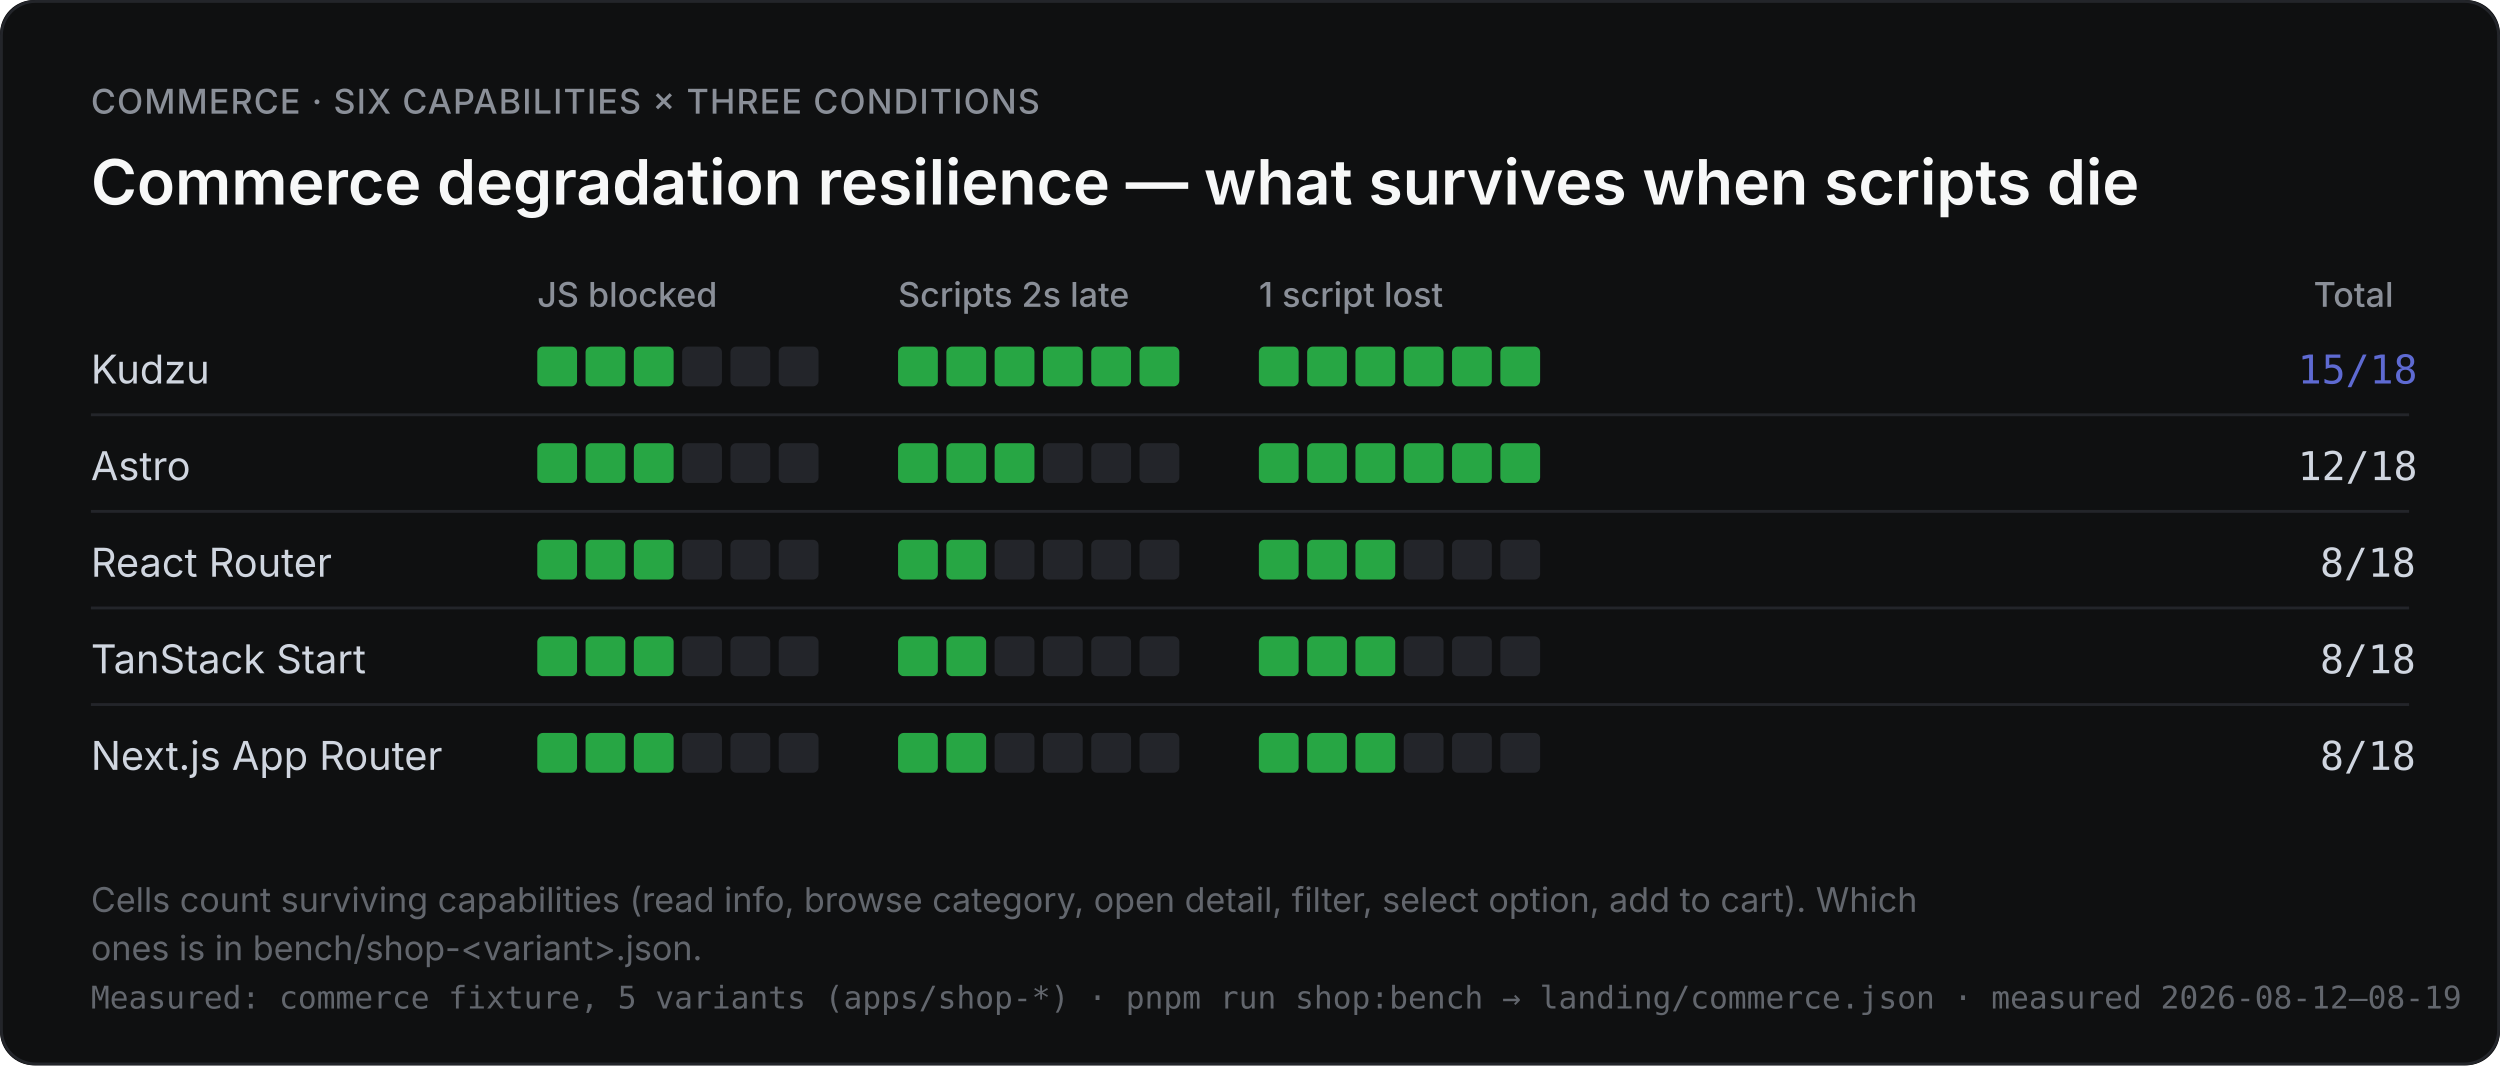
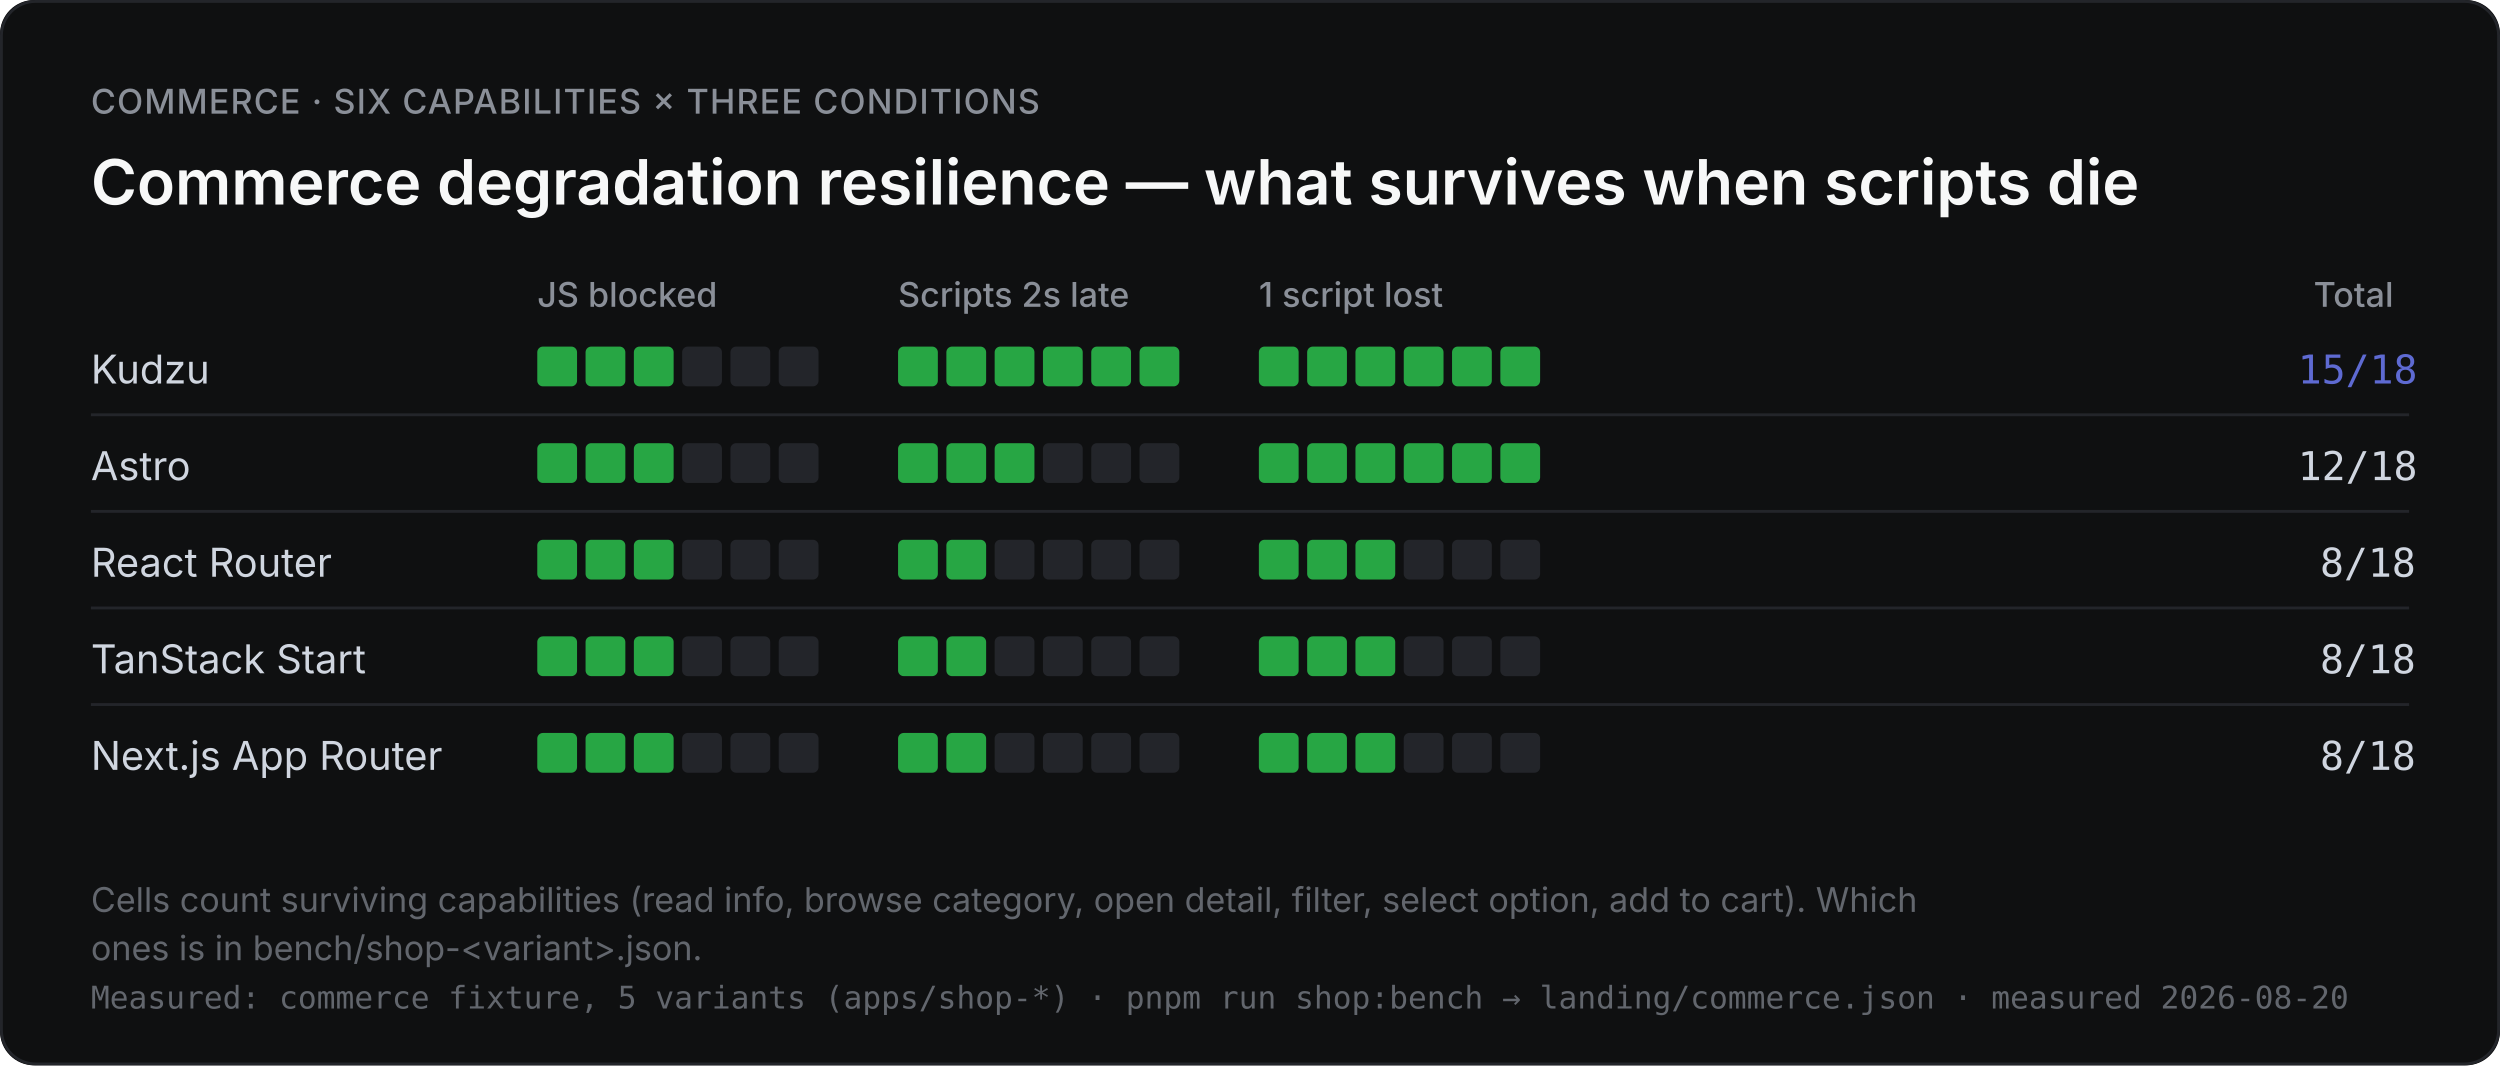
<svg xmlns="http://www.w3.org/2000/svg" width="880" height="375" viewBox="0 0 880 375" role="img" aria-label="Commerce degradation resilience — what survives when scripts die">
  <rect x="0" y="0" width="880" height="375" rx="12" fill="#010102" />
  <rect x="0.5" y="0.5" width="879" height="374" rx="12" fill="#0f1011" stroke="#23252a" stroke-width="1" />
  <text x="32" y="40" font-family="-apple-system, BlinkMacSystemFont, 'SF Pro Display', 'Segoe UI', Inter, Roboto, sans-serif" font-size="12" font-weight="500" fill="#8a8f98" letter-spacing="0.4">COMMERCE · SIX CAPABILITIES × THREE CONDITIONS</text>
  <text x="32" y="72" font-family="-apple-system, BlinkMacSystemFont, 'SF Pro Display', 'Segoe UI', Inter, Roboto, sans-serif" font-size="22" font-weight="600" fill="#f7f8f8">Commerce degradation resilience — what survives when scripts die</text>
  <text x="189.12" y="108" font-family="-apple-system, BlinkMacSystemFont, 'SF Pro Display', 'Segoe UI', Inter, Roboto, sans-serif" font-size="12" font-weight="500" fill="#8a8f98">JS blocked</text>
  <text x="316.12" y="108" font-family="-apple-system, BlinkMacSystemFont, 'SF Pro Display', 'Segoe UI', Inter, Roboto, sans-serif" font-size="12" font-weight="500" fill="#8a8f98">Scripts 2s late</text>
  <text x="443.12" y="108" font-family="-apple-system, BlinkMacSystemFont, 'SF Pro Display', 'Segoe UI', Inter, Roboto, sans-serif" font-size="12" font-weight="500" fill="#8a8f98">1 script lost</text>
  <text x="32" y="135" font-family="-apple-system, BlinkMacSystemFont, 'SF Pro Display', 'Segoe UI', Inter, Roboto, sans-serif" font-size="14" font-weight="400" fill="#d0d6e0">Kudzu</text>
  <rect x="189.12" y="122" width="14" height="14" rx="2" fill="#27a644" />
  <rect x="206.12" y="122" width="14" height="14" rx="2" fill="#27a644" />
  <rect x="223.12" y="122" width="14" height="14" rx="2" fill="#27a644" />
  <rect x="240.12" y="122" width="14" height="14" rx="2" fill="#23252a" />
  <rect x="257.12" y="122" width="14" height="14" rx="2" fill="#23252a" />
  <rect x="274.12" y="122" width="14" height="14" rx="2" fill="#23252a" />
  <rect x="316.12" y="122" width="14" height="14" rx="2" fill="#27a644" />
  <rect x="333.12" y="122" width="14" height="14" rx="2" fill="#27a644" />
  <rect x="350.12" y="122" width="14" height="14" rx="2" fill="#27a644" />
  <rect x="367.12" y="122" width="14" height="14" rx="2" fill="#27a644" />
  <rect x="384.12" y="122" width="14" height="14" rx="2" fill="#27a644" />
  <rect x="401.12" y="122" width="14" height="14" rx="2" fill="#27a644" />
  <rect x="443.12" y="122" width="14" height="14" rx="2" fill="#27a644" />
  <rect x="460.12" y="122" width="14" height="14" rx="2" fill="#27a644" />
  <rect x="477.12" y="122" width="14" height="14" rx="2" fill="#27a644" />
  <rect x="494.12" y="122" width="14" height="14" rx="2" fill="#27a644" />
  <rect x="511.12" y="122" width="14" height="14" rx="2" fill="#27a644" />
  <rect x="528.12" y="122" width="14" height="14" rx="2" fill="#27a644" />
  <text x="808.8" y="135" font-family="ui-monospace, SFMono-Regular, 'SF Mono', Menlo, monospace" font-size="14" font-weight="400" fill="#5e6ad2">15/18</text>
  <line x1="32" y1="146" x2="848" y2="146" stroke="#23252a" stroke-width="1" />
  <text x="32" y="169" font-family="-apple-system, BlinkMacSystemFont, 'SF Pro Display', 'Segoe UI', Inter, Roboto, sans-serif" font-size="14" font-weight="400" fill="#d0d6e0">Astro</text>
  <rect x="189.12" y="156" width="14" height="14" rx="2" fill="#27a644" />
  <rect x="206.12" y="156" width="14" height="14" rx="2" fill="#27a644" />
  <rect x="223.12" y="156" width="14" height="14" rx="2" fill="#27a644" />
  <rect x="240.12" y="156" width="14" height="14" rx="2" fill="#23252a" />
  <rect x="257.12" y="156" width="14" height="14" rx="2" fill="#23252a" />
  <rect x="274.12" y="156" width="14" height="14" rx="2" fill="#23252a" />
  <rect x="316.12" y="156" width="14" height="14" rx="2" fill="#27a644" />
  <rect x="333.12" y="156" width="14" height="14" rx="2" fill="#27a644" />
  <rect x="350.12" y="156" width="14" height="14" rx="2" fill="#27a644" />
  <rect x="367.12" y="156" width="14" height="14" rx="2" fill="#23252a" />
  <rect x="384.12" y="156" width="14" height="14" rx="2" fill="#23252a" />
  <rect x="401.12" y="156" width="14" height="14" rx="2" fill="#23252a" />
  <rect x="443.12" y="156" width="14" height="14" rx="2" fill="#27a644" />
  <rect x="460.12" y="156" width="14" height="14" rx="2" fill="#27a644" />
  <rect x="477.12" y="156" width="14" height="14" rx="2" fill="#27a644" />
  <rect x="494.12" y="156" width="14" height="14" rx="2" fill="#27a644" />
  <rect x="511.12" y="156" width="14" height="14" rx="2" fill="#27a644" />
  <rect x="528.12" y="156" width="14" height="14" rx="2" fill="#27a644" />
  <text x="808.8" y="169" font-family="ui-monospace, SFMono-Regular, 'SF Mono', Menlo, monospace" font-size="14" font-weight="400" fill="#d0d6e0">12/18</text>
  <line x1="32" y1="180" x2="848" y2="180" stroke="#23252a" stroke-width="1" />
  <text x="32" y="203" font-family="-apple-system, BlinkMacSystemFont, 'SF Pro Display', 'Segoe UI', Inter, Roboto, sans-serif" font-size="14" font-weight="400" fill="#d0d6e0">React Router</text>
  <rect x="189.12" y="190" width="14" height="14" rx="2" fill="#27a644" />
  <rect x="206.12" y="190" width="14" height="14" rx="2" fill="#27a644" />
  <rect x="223.12" y="190" width="14" height="14" rx="2" fill="#27a644" />
  <rect x="240.12" y="190" width="14" height="14" rx="2" fill="#23252a" />
  <rect x="257.12" y="190" width="14" height="14" rx="2" fill="#23252a" />
  <rect x="274.12" y="190" width="14" height="14" rx="2" fill="#23252a" />
  <rect x="316.12" y="190" width="14" height="14" rx="2" fill="#27a644" />
  <rect x="333.12" y="190" width="14" height="14" rx="2" fill="#27a644" />
  <rect x="350.12" y="190" width="14" height="14" rx="2" fill="#23252a" />
  <rect x="367.12" y="190" width="14" height="14" rx="2" fill="#23252a" />
  <rect x="384.12" y="190" width="14" height="14" rx="2" fill="#23252a" />
  <rect x="401.12" y="190" width="14" height="14" rx="2" fill="#23252a" />
  <rect x="443.12" y="190" width="14" height="14" rx="2" fill="#27a644" />
  <rect x="460.12" y="190" width="14" height="14" rx="2" fill="#27a644" />
  <rect x="477.12" y="190" width="14" height="14" rx="2" fill="#27a644" />
  <rect x="494.12" y="190" width="14" height="14" rx="2" fill="#23252a" />
  <rect x="511.12" y="190" width="14" height="14" rx="2" fill="#23252a" />
  <rect x="528.12" y="190" width="14" height="14" rx="2" fill="#23252a" />
  <text x="816.64" y="203" font-family="ui-monospace, SFMono-Regular, 'SF Mono', Menlo, monospace" font-size="14" font-weight="400" fill="#d0d6e0">8/18</text>
  <line x1="32" y1="214" x2="848" y2="214" stroke="#23252a" stroke-width="1" />
  <text x="32" y="237" font-family="-apple-system, BlinkMacSystemFont, 'SF Pro Display', 'Segoe UI', Inter, Roboto, sans-serif" font-size="14" font-weight="400" fill="#d0d6e0">TanStack Start</text>
  <rect x="189.12" y="224" width="14" height="14" rx="2" fill="#27a644" />
  <rect x="206.12" y="224" width="14" height="14" rx="2" fill="#27a644" />
  <rect x="223.12" y="224" width="14" height="14" rx="2" fill="#27a644" />
  <rect x="240.12" y="224" width="14" height="14" rx="2" fill="#23252a" />
  <rect x="257.12" y="224" width="14" height="14" rx="2" fill="#23252a" />
  <rect x="274.12" y="224" width="14" height="14" rx="2" fill="#23252a" />
  <rect x="316.12" y="224" width="14" height="14" rx="2" fill="#27a644" />
  <rect x="333.12" y="224" width="14" height="14" rx="2" fill="#27a644" />
  <rect x="350.12" y="224" width="14" height="14" rx="2" fill="#23252a" />
  <rect x="367.12" y="224" width="14" height="14" rx="2" fill="#23252a" />
  <rect x="384.12" y="224" width="14" height="14" rx="2" fill="#23252a" />
  <rect x="401.12" y="224" width="14" height="14" rx="2" fill="#23252a" />
  <rect x="443.12" y="224" width="14" height="14" rx="2" fill="#27a644" />
  <rect x="460.12" y="224" width="14" height="14" rx="2" fill="#27a644" />
  <rect x="477.12" y="224" width="14" height="14" rx="2" fill="#27a644" />
  <rect x="494.12" y="224" width="14" height="14" rx="2" fill="#23252a" />
  <rect x="511.12" y="224" width="14" height="14" rx="2" fill="#23252a" />
  <rect x="528.12" y="224" width="14" height="14" rx="2" fill="#23252a" />
  <text x="816.64" y="237" font-family="ui-monospace, SFMono-Regular, 'SF Mono', Menlo, monospace" font-size="14" font-weight="400" fill="#d0d6e0">8/18</text>
  <line x1="32" y1="248" x2="848" y2="248" stroke="#23252a" stroke-width="1" />
  <text x="32" y="271" font-family="-apple-system, BlinkMacSystemFont, 'SF Pro Display', 'Segoe UI', Inter, Roboto, sans-serif" font-size="14" font-weight="400" fill="#d0d6e0">Next.js App Router</text>
  <rect x="189.12" y="258" width="14" height="14" rx="2" fill="#27a644" />
  <rect x="206.12" y="258" width="14" height="14" rx="2" fill="#27a644" />
  <rect x="223.12" y="258" width="14" height="14" rx="2" fill="#27a644" />
  <rect x="240.12" y="258" width="14" height="14" rx="2" fill="#23252a" />
  <rect x="257.12" y="258" width="14" height="14" rx="2" fill="#23252a" />
  <rect x="274.12" y="258" width="14" height="14" rx="2" fill="#23252a" />
  <rect x="316.12" y="258" width="14" height="14" rx="2" fill="#27a644" />
  <rect x="333.12" y="258" width="14" height="14" rx="2" fill="#27a644" />
  <rect x="350.12" y="258" width="14" height="14" rx="2" fill="#23252a" />
  <rect x="367.12" y="258" width="14" height="14" rx="2" fill="#23252a" />
  <rect x="384.12" y="258" width="14" height="14" rx="2" fill="#23252a" />
  <rect x="401.12" y="258" width="14" height="14" rx="2" fill="#23252a" />
  <rect x="443.12" y="258" width="14" height="14" rx="2" fill="#27a644" />
  <rect x="460.12" y="258" width="14" height="14" rx="2" fill="#27a644" />
  <rect x="477.12" y="258" width="14" height="14" rx="2" fill="#27a644" />
  <rect x="494.12" y="258" width="14" height="14" rx="2" fill="#23252a" />
  <rect x="511.12" y="258" width="14" height="14" rx="2" fill="#23252a" />
  <rect x="528.12" y="258" width="14" height="14" rx="2" fill="#23252a" />
  <text x="816.64" y="271" font-family="ui-monospace, SFMono-Regular, 'SF Mono', Menlo, monospace" font-size="14" font-weight="400" fill="#d0d6e0">8/18</text>
  <text x="814.4" y="108" font-family="-apple-system, BlinkMacSystemFont, 'SF Pro Display', 'Segoe UI', Inter, Roboto, sans-serif" font-size="12" font-weight="500" fill="#8a8f98">Total</text>
-   <text x="32" y="355" font-family="ui-monospace, SFMono-Regular, 'SF Mono', Menlo, monospace" font-size="11" font-weight="400" fill="#62666d">Measured: commerce fixture, 5 variants (apps/shop-*) · pnpm run shop:bench → landing/commerce.json · measured 2026-08-12–08-19</text>
+   <text x="32" y="355" font-family="ui-monospace, SFMono-Regular, 'SF Mono', Menlo, monospace" font-size="11" font-weight="400" fill="#62666d">Measured: commerce fixture, 5 variants (apps/shop-*) · pnpm run shop:bench → landing/commerce.json · measured 2026-08-20</text>
  <text x="32" y="321" font-family="-apple-system, BlinkMacSystemFont, 'SF Pro Display', 'Segoe UI', Inter, Roboto, sans-serif" font-size="12" font-weight="400" fill="#62666d">Cells count surviving capabilities (read info, browse category, open detail, filter, select option, add to cart). Which</text>
  <text x="32" y="338" font-family="-apple-system, BlinkMacSystemFont, 'SF Pro Display', 'Segoe UI', Inter, Roboto, sans-serif" font-size="12" font-weight="400" fill="#62666d">ones is in bench/shop-&lt;variant&gt;.json.</text>
</svg>
